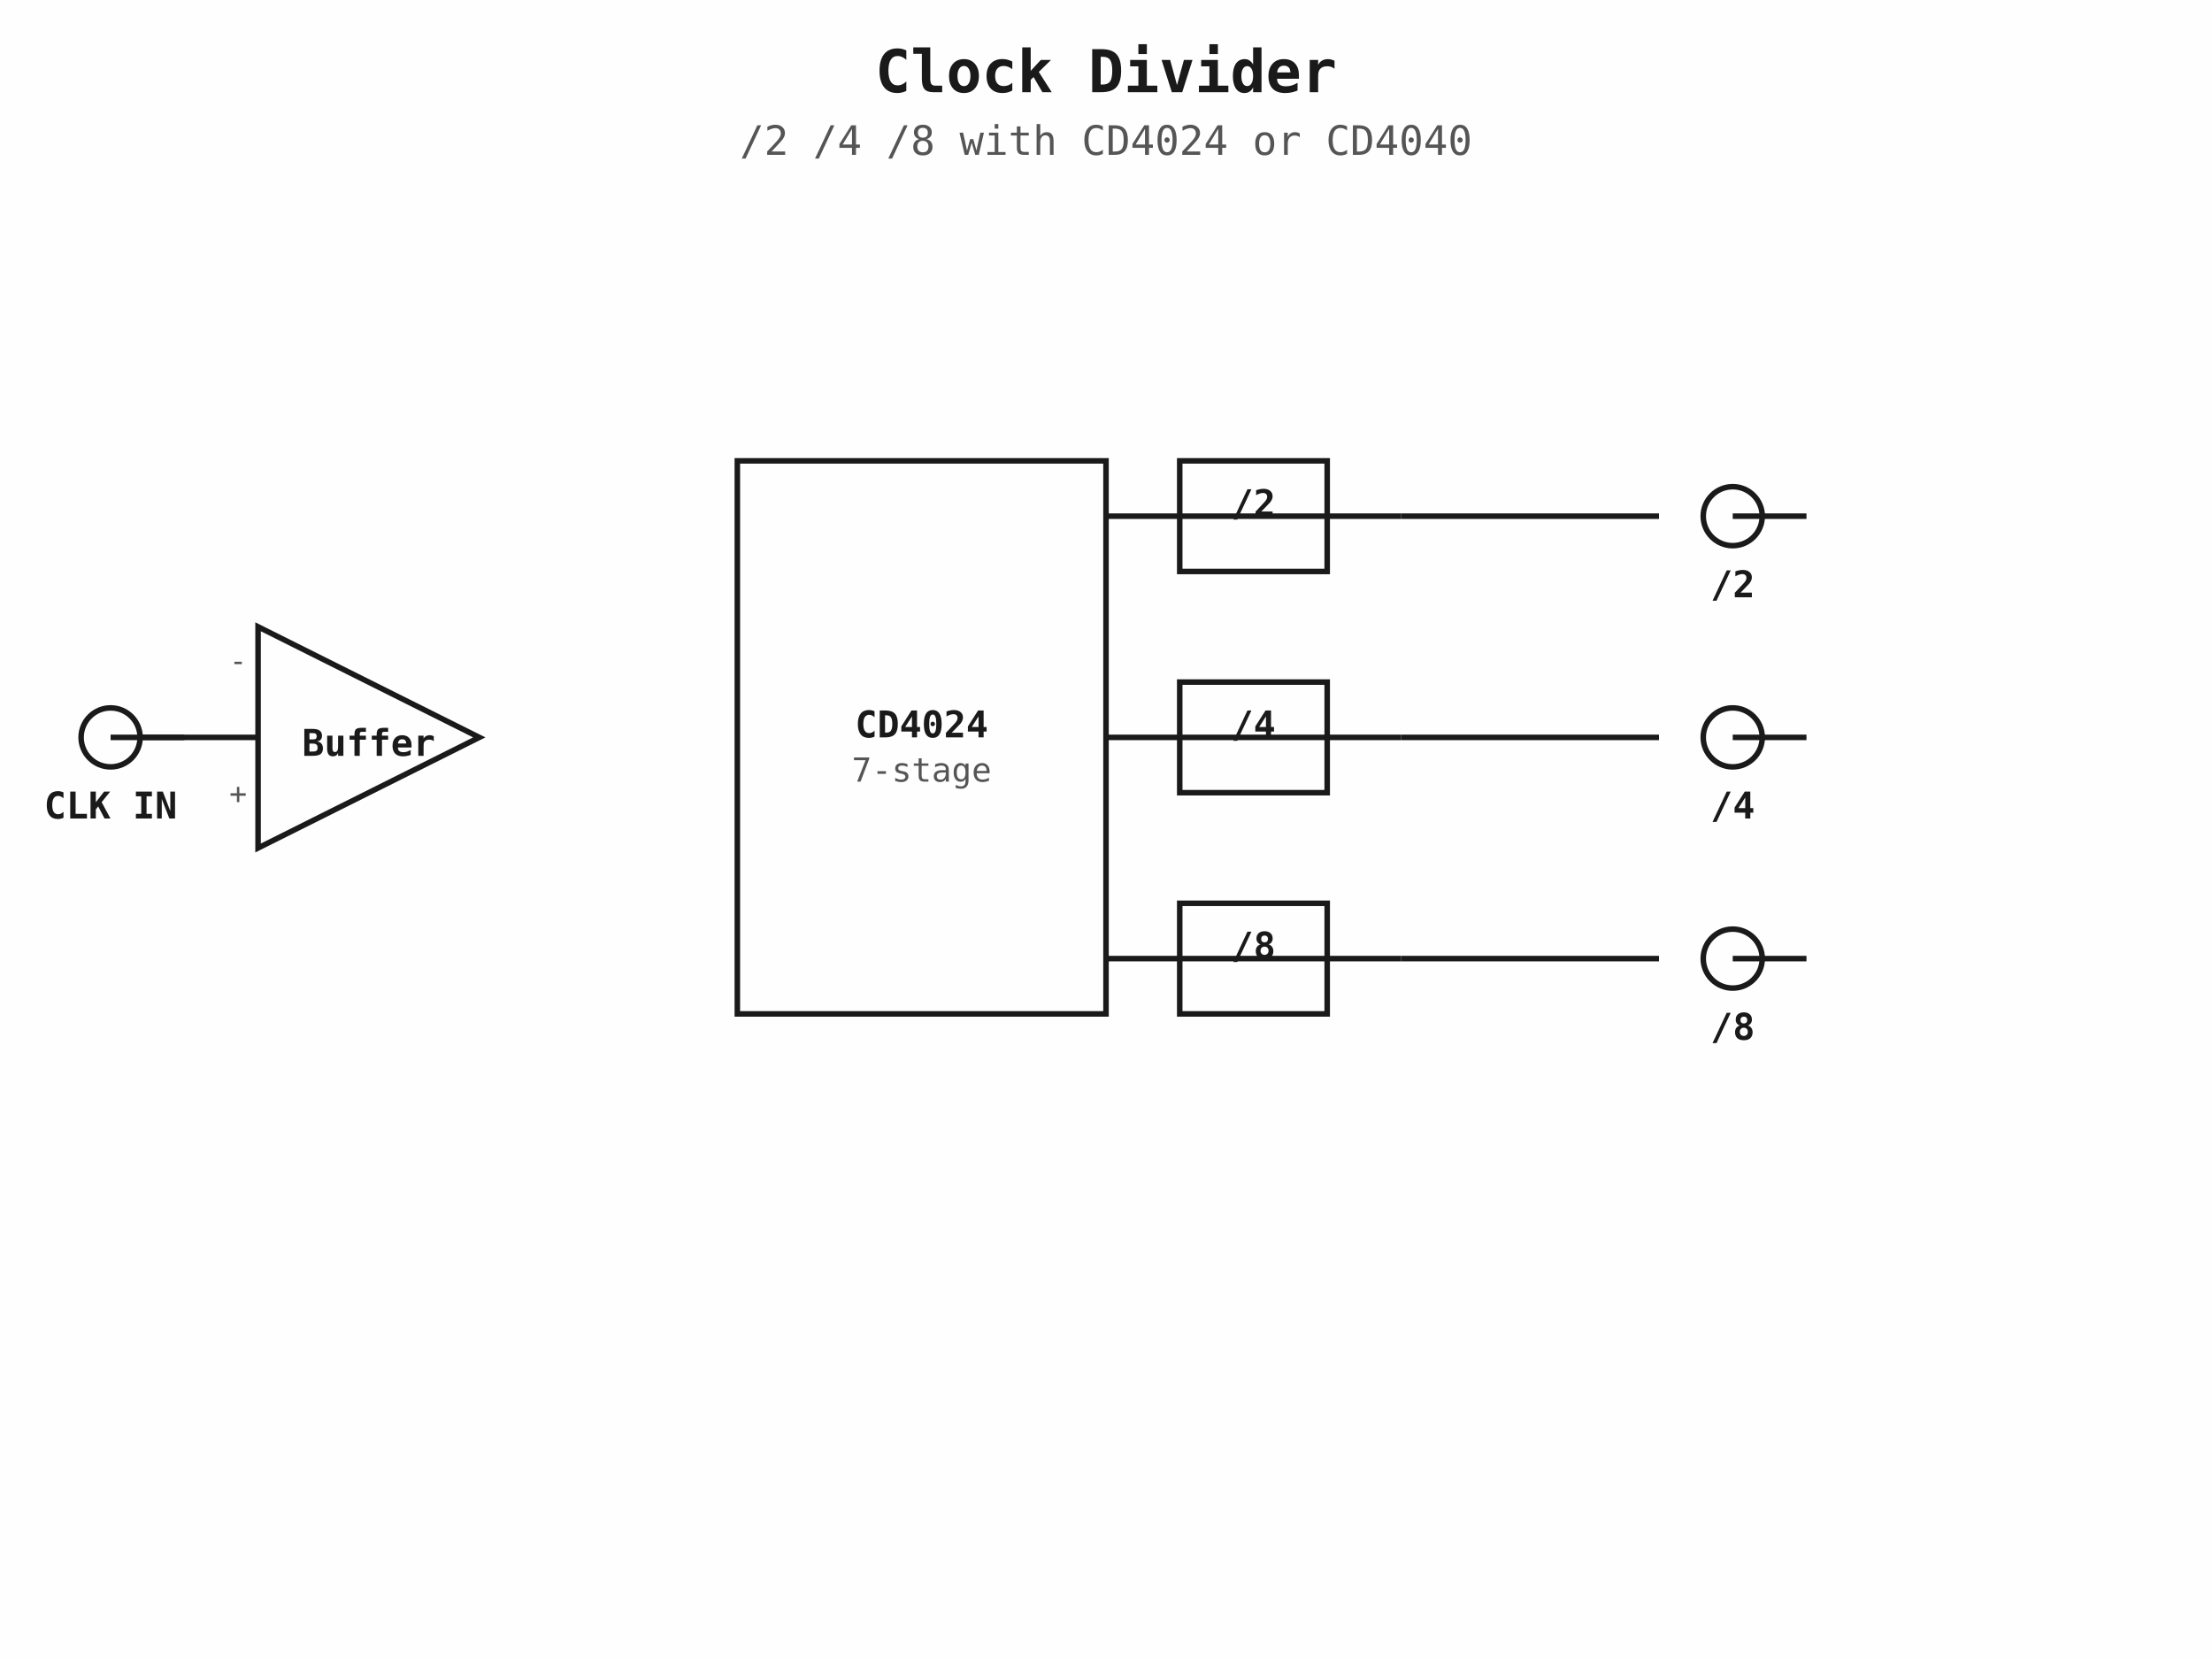
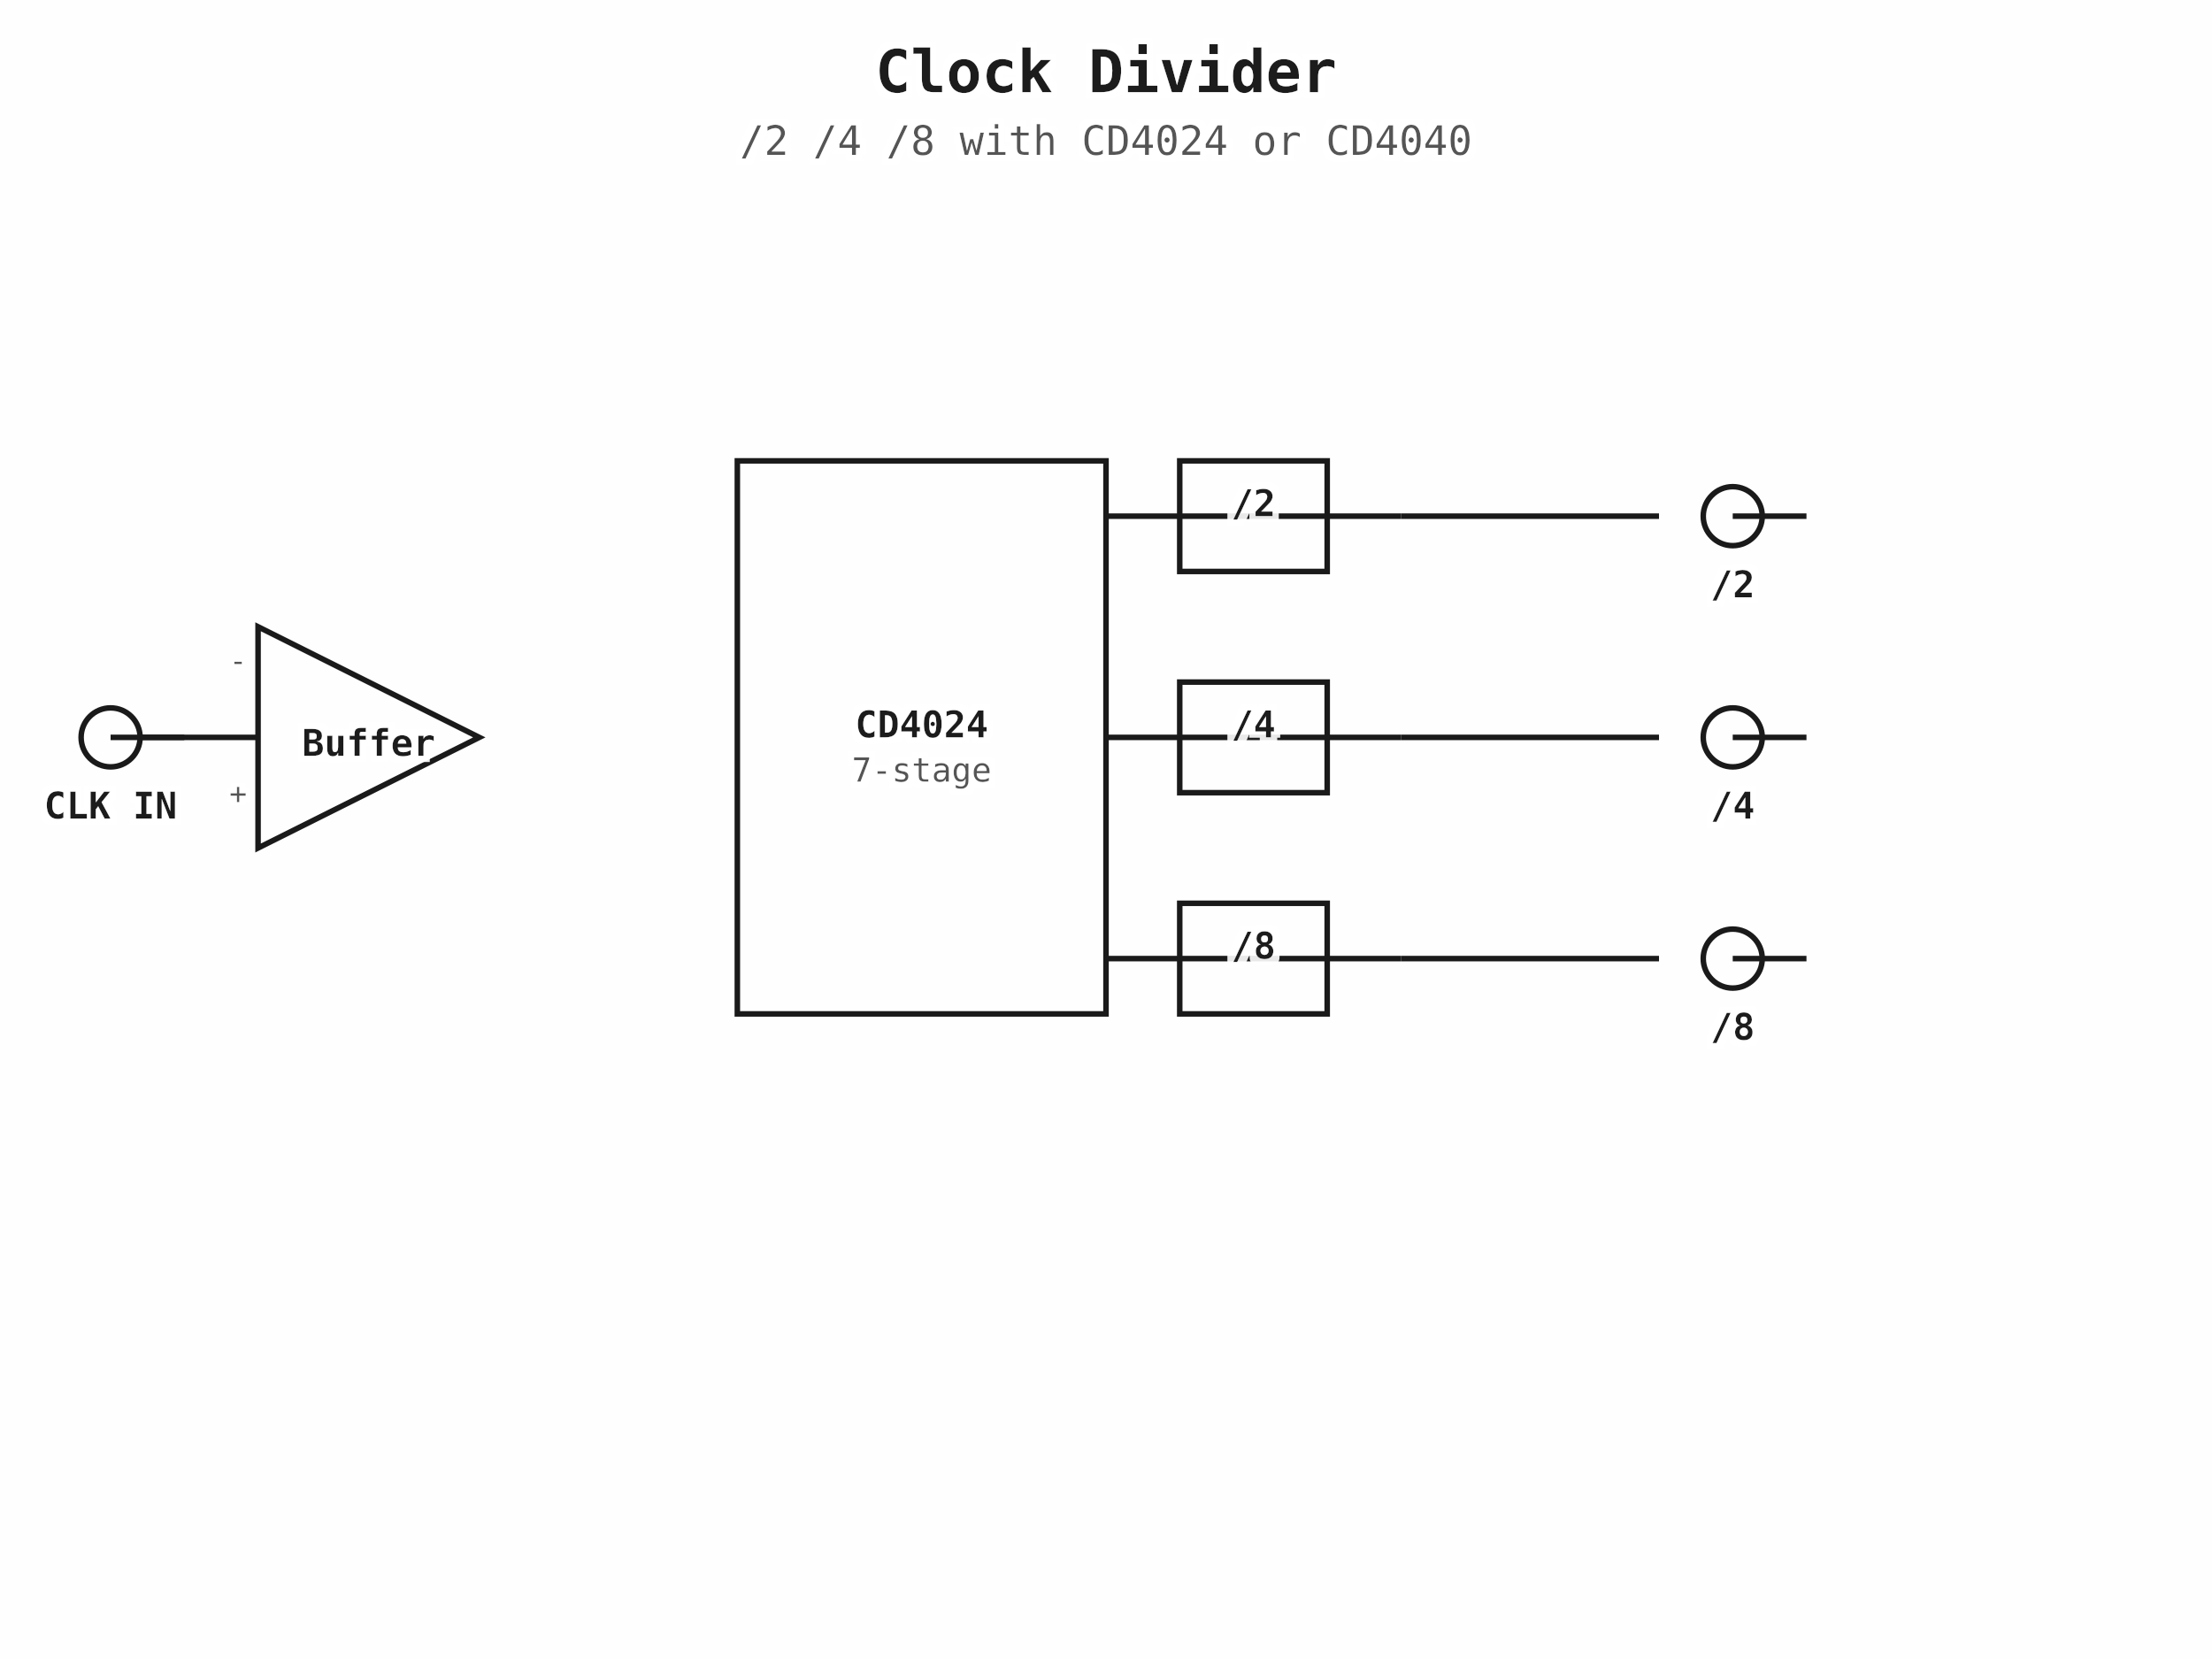
<svg xmlns="http://www.w3.org/2000/svg" viewBox="0 0 600 450" width="600" height="450">
  <defs>
+     <filter id="textshadow" x="-20%" y="-20%" width="140%" height="140%">
+       <feFlood flood-color="white" flood-opacity="0.9" result="bg" />
+       <feMorphology in="SourceGraphic" operator="dilate" radius="1.5" result="dilated" />
+       <feComposite in="bg" in2="dilated" operator="in" result="shadow" />
+       <feMerge>
+         <feMergeNode in="shadow" />
+         <feMergeNode in="SourceGraphic" />
+       </feMerge>
+     </filter>
    <style>
-     .title { font: bold 16px "SF Mono", Consolas, monospace; fill: #1a1a1a; }
-     .subtitle { font: 11px "SF Mono", Consolas, monospace; fill: #555; }
-     .label { font: bold 10px "SF Mono", Consolas, monospace; fill: #1a1a1a; }
-     .value { font: 9px "SF Mono", Consolas, monospace; fill: #555; }
-     .pin { font: 8px "SF Mono", Consolas, monospace; fill: #555; }
-     .anno { font: 9px "SF Mono", Consolas, monospace; fill: #0066CC; }
+     .title { font: bold 16px "SF Mono", Consolas, monospace; fill: #1a1a1a; filter: url(#textshadow); }
+     .subtitle { font: 11px "SF Mono", Consolas, monospace; fill: #555; filter: url(#textshadow); }
+     .label { font: bold 10px "SF Mono", Consolas, monospace; fill: #1a1a1a; filter: url(#textshadow); }
+     .value { font: 9px "SF Mono", Consolas, monospace; fill: #555; filter: url(#textshadow); }
+     .pin { font: 8px "SF Mono", Consolas, monospace; fill: #555; filter: url(#textshadow); }
+     .anno { font: 9px "SF Mono", Consolas, monospace; fill: #0066CC; filter: url(#textshadow); }
    .wire { stroke: #1a1a1a; stroke-width: 1.5; fill: none; }
    .wire-thick { stroke: #1a1a1a; stroke-width: 2.5; fill: none; }
    .component { stroke: #1a1a1a; stroke-width: 1.5; fill: none; }
    .filled { fill: #1a1a1a; }
    .junction { fill: #0066CC; }
  </style>
    <marker id="arrow" markerWidth="8" markerHeight="6" refX="7" refY="3" orient="auto">
      <polygon points="0 0, 8 3, 0 6" fill="#0066CC" />
    </marker>
  </defs>
  <rect width="600" height="450" fill="#FEFEFE" />
  <text x="300" y="25" class="title" text-anchor="middle">Clock Divider</text>
  <text x="300" y="42" class="subtitle" text-anchor="middle">/2 /4 /8 with CD4024 or CD4040</text>
  <polygon points="70,170 70,230 130,200" class="component" />
  <text x="100" y="205" class="label" text-anchor="middle" font-size="9">Buffer</text>
  <text x="67" y="182" class="pin" text-anchor="end">-</text>
  <text x="67" y="218" class="pin" text-anchor="end">+</text>
  <circle cx="30" cy="200" r="8" class="component" />
  <line x1="30" y1="200" x2="50" y2="200" class="wire" />
  <text x="30" y="222" class="label" text-anchor="middle">CLK IN</text>
  <line x1="38" y1="200" x2="70" y2="200" class="wire" />
  <rect x="200.0" y="125.0" width="100" height="150" class="component" fill="#f5f5f5" />
  <text x="250" y="200" class="label" text-anchor="middle">CD4024</text>
  <text x="250" y="212" class="value" text-anchor="middle">7-stage</text>
  <line x1="300" y1="140" x2="380" y2="140" class="wire" />
  <rect x="320.0" y="125.0" width="40" height="30" class="component" fill="#f5f5f5" />
  <text x="340" y="140" class="label" text-anchor="middle">/2</text>
  <line x1="380" y1="140" x2="450" y2="140" class="wire" />
  <circle cx="470" cy="140" r="8" class="component" />
  <line x1="470" y1="140" x2="490" y2="140" class="wire" />
  <text x="470" y="162" class="label" text-anchor="middle">/2</text>
  <line x1="300" y1="200" x2="380" y2="200" class="wire" />
  <rect x="320.0" y="185.0" width="40" height="30" class="component" fill="#f5f5f5" />
  <text x="340" y="200" class="label" text-anchor="middle">/4</text>
  <line x1="380" y1="200" x2="450" y2="200" class="wire" />
  <circle cx="470" cy="200" r="8" class="component" />
  <line x1="470" y1="200" x2="490" y2="200" class="wire" />
  <text x="470" y="222" class="label" text-anchor="middle">/4</text>
  <line x1="300" y1="260" x2="380" y2="260" class="wire" />
  <rect x="320.0" y="245.0" width="40" height="30" class="component" fill="#f5f5f5" />
  <text x="340" y="260" class="label" text-anchor="middle">/8</text>
  <line x1="380" y1="260" x2="450" y2="260" class="wire" />
  <circle cx="470" cy="260" r="8" class="component" />
  <line x1="470" y1="260" x2="490" y2="260" class="wire" />
  <text x="470" y="282" class="label" text-anchor="middle">/8</text>
</svg>
